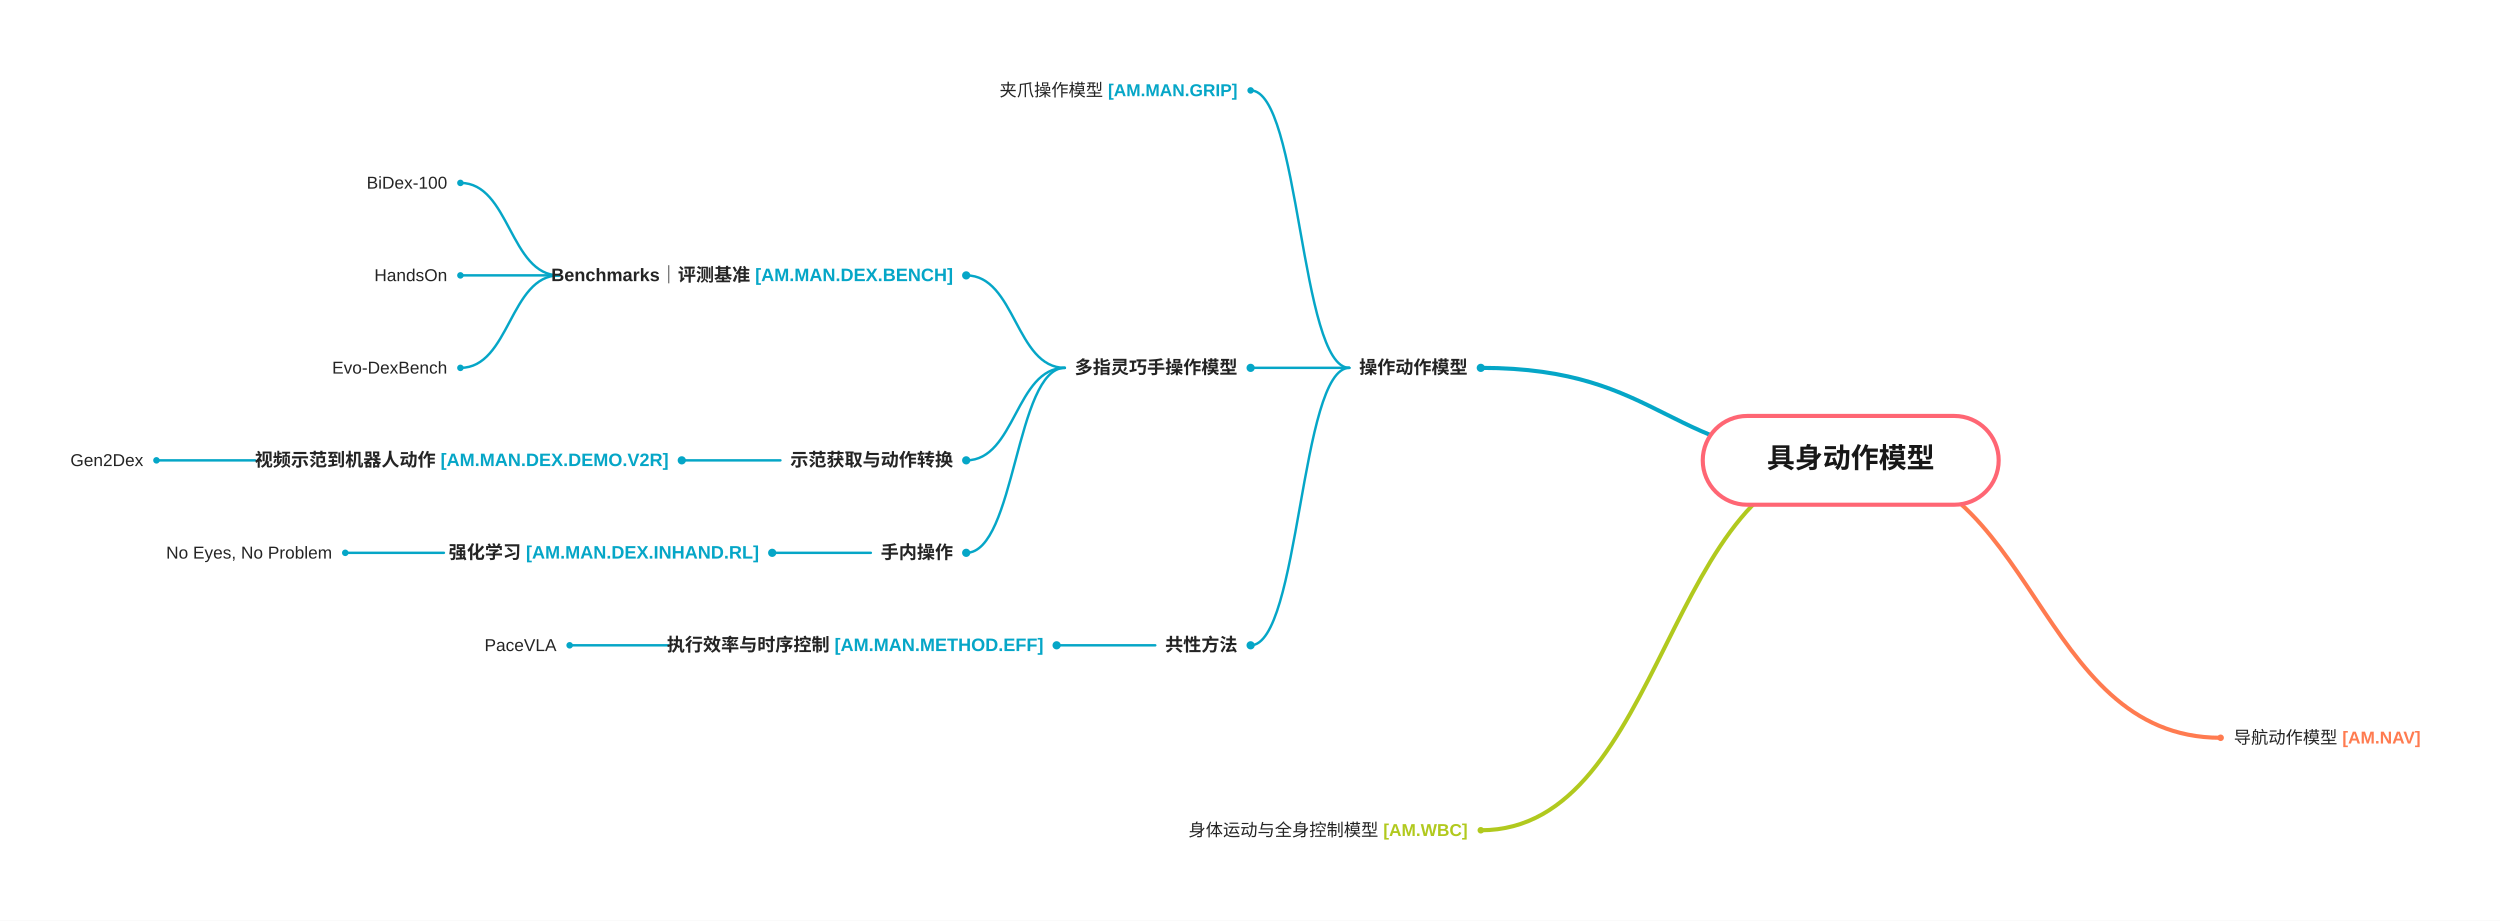
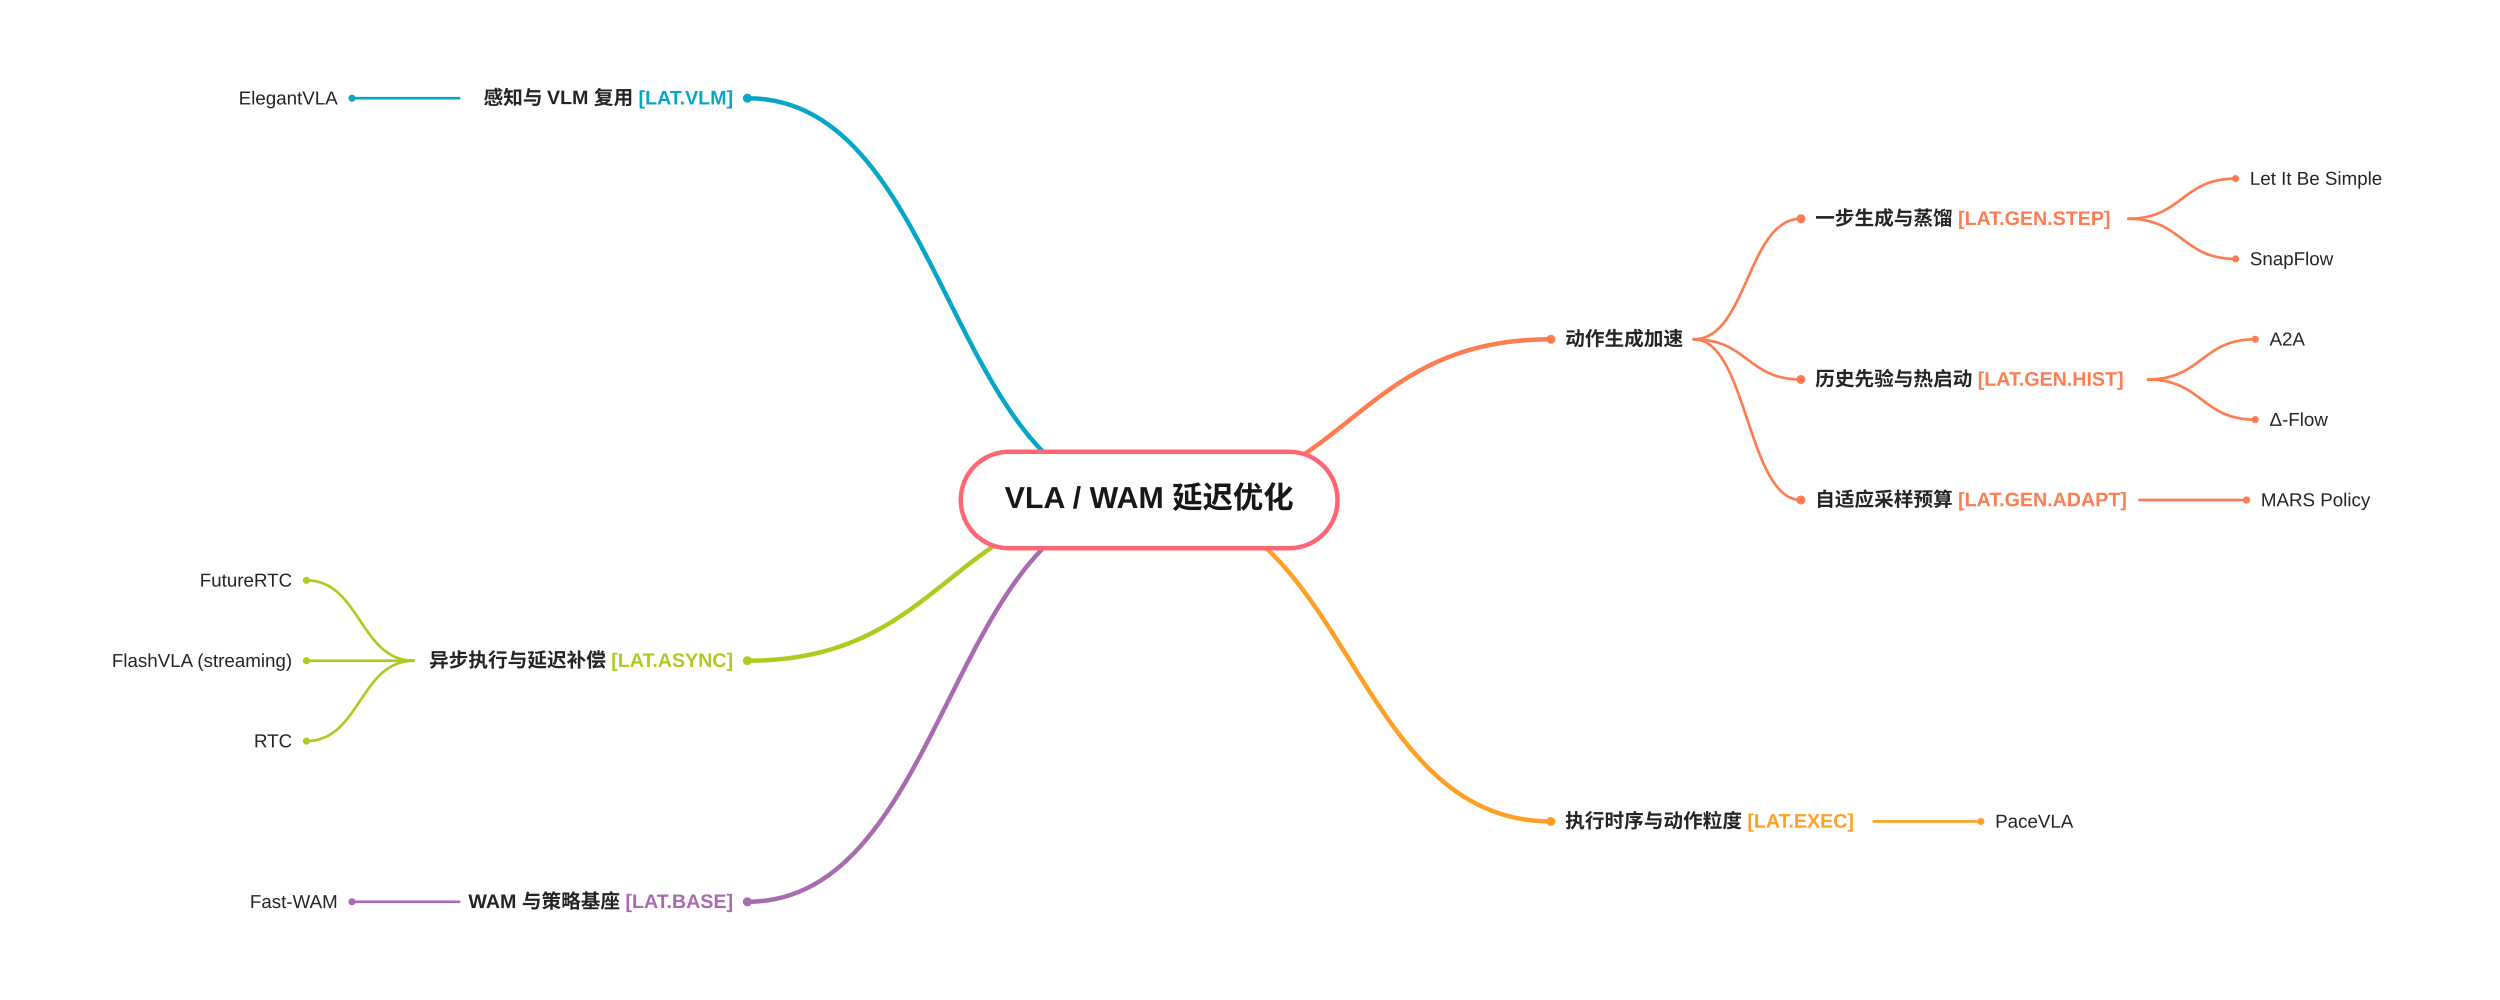
- <svg xmlns="http://www.w3.org/2000/svg" viewBox="-451.36 0 3041.2 1120.0" role="img" aria-labelledby="title desc">
-   <rect x="-451.36" width="3041.2" height="1120.0" fill="#ffffff" />
+ <svg xmlns="http://www.w3.org/2000/svg" viewBox="512.96 0 2800.0 1120.0" role="img" aria-labelledby="title desc">
+   <rect x="512.96" width="2800.0" height="1120.0" fill="#ffffff" />
  <g fill="none" stroke-linecap="round" stroke-linejoin="round">
-     <path d="M 1800 560.0 C 1575.0 560.0, 1575.0 447.5, 1350 447.5" stroke="#05a6c7" stroke-width="5" />
-     <path d="M 1190 447.5 C 1130.0 447.5, 1130.0 110.0, 1070 110.0" stroke="#05a6c7" stroke-width="3" />
-     <path d="M 1190 447.5 C 1130.0 447.5, 1130.0 447.5, 1070 447.5" stroke="#05a6c7" stroke-width="3" />
-     <path d="M 844 447.5 C 784.0 447.5, 784.0 335.0, 724 335.0" stroke="#05a6c7" stroke-width="3" />
-     <path d="M 228.72 335.0 C 168.72 335.0, 168.72 222.5, 108.72 222.5" stroke="#05a6c7" stroke-width="3" />
-     <path d="M 228.72 335.0 C 168.72 335.0, 168.72 335.0, 108.72 335.0" stroke="#05a6c7" stroke-width="3" />
-     <path d="M 228.72 335.0 C 168.72 335.0, 168.72 447.5, 108.72 447.5" stroke="#05a6c7" stroke-width="3" />
-     <path d="M 844 447.5 C 784.0 447.5, 784.0 560.0, 724 560.0" stroke="#05a6c7" stroke-width="3" />
-     <path d="M 498 560.0 C 438.0 560.0, 438.0 560.0, 378 560.0" stroke="#05a6c7" stroke-width="3" />
-     <path d="M -141.04 560.0 C -201.04 560.0, -201.04 560.0, -261.04 560.0" stroke="#05a6c7" stroke-width="3" />
-     <path d="M 844 447.5 C 784.0 447.5, 784.0 672.5, 724 672.5" stroke="#05a6c7" stroke-width="3" />
-     <path d="M 608 672.5 C 548.0 672.5, 548.0 672.5, 488 672.5" stroke="#05a6c7" stroke-width="3" />
-     <path d="M 88.64 672.5 C 28.64 672.5, 28.64 672.5, -31.36 672.5" stroke="#05a6c7" stroke-width="3" />
-     <path d="M 1190 447.5 C 1130.0 447.5, 1130.0 785.0, 1070 785.0" stroke="#05a6c7" stroke-width="3" />
-     <path d="M 954 785.0 C 894.0 785.0, 894.0 785.0, 834 785.0" stroke="#05a6c7" stroke-width="3" />
-     <path d="M 361.6 785.0 C 301.6 785.0, 301.6 785.0, 241.6 785.0" stroke="#05a6c7" stroke-width="3" />
-     <path d="M 1800 560.0 C 2025.0 560.0, 2025.0 897.5, 2250 897.5" stroke="#ff7b50" stroke-width="5" />
-     <path d="M 1800 560.0 C 1575.0 560.0, 1575.0 1010.0, 1350 1010.0" stroke="#b1c91e" stroke-width="5" />
+     <path d="M 1800 560.0 C 1575.0 560.0, 1575.0 110.0, 1350 110.0" stroke="#05a6c7" stroke-width="5" />
+     <path d="M 1027.2 110.0 C 967.2 110.0, 967.2 110.0, 907.2 110.0" stroke="#05a6c7" stroke-width="3" />
+     <path d="M 1800 560.0 C 2025.0 560.0, 2025.0 380.0, 2250 380.0" stroke="#ff7b50" stroke-width="5" />
+     <path d="M 2410 380.0 C 2470.0 380.0, 2470.0 245.0, 2530 245.0" stroke="#ff7b50" stroke-width="3" />
+     <path d="M 2896.8 245.0 C 2956.8 245.0, 2956.8 200.0, 3016.8 200.0" stroke="#ff7b50" stroke-width="3" />
+     <path d="M 2896.8 245.0 C 2956.8 245.0, 2956.8 290.0, 3016.8 290.0" stroke="#ff7b50" stroke-width="3" />
+     <path d="M 2410 380.0 C 2470.0 380.0, 2470.0 425.0, 2530 425.0" stroke="#ff7b50" stroke-width="3" />
+     <path d="M 2918.8 425.0 C 2978.8 425.0, 2978.8 380.0, 3038.8 380.0" stroke="#ff7b50" stroke-width="3" />
+     <path d="M 2918.8 425.0 C 2978.8 425.0, 2978.8 470.0, 3038.8 470.0" stroke="#ff7b50" stroke-width="3" />
+     <path d="M 2410 380.0 C 2470.0 380.0, 2470.0 560.0, 2530 560.0" stroke="#ff7b50" stroke-width="3" />
+     <path d="M 2909.12 560.0 C 2969.12 560.0, 2969.12 560.0, 3029.12 560.0" stroke="#ff7b50" stroke-width="3" />
+     <path d="M 1800 560.0 C 1575.0 560.0, 1575.0 740.0, 1350 740.0" stroke="#b1c91e" stroke-width="5" />
+     <path d="M 976.16 740.0 C 916.16 740.0, 916.16 650.0, 856.16 650.0" stroke="#b1c91e" stroke-width="3" />
+     <path d="M 976.16 740.0 C 916.16 740.0, 916.16 740.0, 856.16 740.0" stroke="#b1c91e" stroke-width="3" />
+     <path d="M 976.16 740.0 C 916.16 740.0, 916.16 830.0, 856.16 830.0" stroke="#b1c91e" stroke-width="3" />
+     <path d="M 1800 560.0 C 2025.0 560.0, 2025.0 920.0, 2250 920.0" stroke="#ff9f24" stroke-width="5" />
+     <path d="M 2611.52 920.0 C 2671.52 920.0, 2671.52 920.0, 2731.52 920.0" stroke="#ff9f24" stroke-width="3" />
+     <path d="M 1800 560.0 C 1575.0 560.0, 1575.0 1010.0, 1350 1010.0" stroke="#a96ab1" stroke-width="5" />
+     <path d="M 1027.2 1010.0 C 967.2 1010.0, 967.2 1010.0, 907.2 1010.0" stroke="#a96ab1" stroke-width="3" />
  </g>
-   <circle cx="1350" cy="447.5" r="5" fill="#05a6c7" />
-   <text x="1334" y="454.5" text-anchor="end" font-family="Arial, Noto Sans CJK SC, sans-serif" font-size="22" font-weight="650" fill="#242424">操作动作模型</text>
-   <circle cx="1070" cy="110.0" r="4" fill="#05a6c7" />
-   <text x="1054" y="117.0" text-anchor="end" font-family="Arial, Noto Sans CJK SC, sans-serif" font-size="21" font-weight="500" fill="#242424">夹爪操作模型<tspan dx="6" fill="#05a6c7" font-weight="650">[AM.MAN.GRIP]</tspan>
+   <circle cx="1350" cy="110.0" r="5" fill="#05a6c7" />
+   <text x="1334" y="117.0" text-anchor="end" font-family="Arial, Noto Sans CJK SC, sans-serif" font-size="22" font-weight="650" fill="#242424">感知与 VLM 复用<tspan dx="6" fill="#05a6c7" font-weight="650">[LAT.VLM]</tspan>
  </text>
-   <circle cx="1070" cy="447.5" r="5" fill="#05a6c7" />
-   <text x="1054" y="454.5" text-anchor="end" font-family="Arial, Noto Sans CJK SC, sans-serif" font-size="22" font-weight="650" fill="#242424">多指灵巧手操作模型</text>
-   <circle cx="724" cy="335.0" r="5" fill="#05a6c7" />
-   <text x="708" y="342.0" text-anchor="end" font-family="Arial, Noto Sans CJK SC, sans-serif" font-size="22" font-weight="650" fill="#242424">Benchmarks｜评测基准<tspan dx="6" fill="#05a6c7" font-weight="650">[AM.MAN.DEX.BENCH]</tspan>
+   <circle cx="907.2" cy="110.0" r="4" fill="#05a6c7" />
+   <text x="891.2" y="117.0" text-anchor="end" font-family="Arial, Noto Sans CJK SC, sans-serif" font-size="21" font-weight="500" fill="#242424">ElegantVLA</text>
+   <circle cx="2250" cy="380.0" r="5" fill="#ff7b50" />
+   <text x="2266" y="387.0" text-anchor="start" font-family="Arial, Noto Sans CJK SC, sans-serif" font-size="22" font-weight="650" fill="#242424">动作生成加速</text>
+   <circle cx="2530" cy="245.0" r="5" fill="#ff7b50" />
+   <text x="2546" y="252.0" text-anchor="start" font-family="Arial, Noto Sans CJK SC, sans-serif" font-size="22" font-weight="650" fill="#242424">一步生成与蒸馏<tspan dx="6" fill="#ff7b50" font-weight="650">[LAT.GEN.STEP]</tspan>
  </text>
-   <circle cx="108.72" cy="222.5" r="4" fill="#05a6c7" />
-   <text x="92.72" y="229.5" text-anchor="end" font-family="Arial, Noto Sans CJK SC, sans-serif" font-size="21" font-weight="500" fill="#242424">BiDex-100</text>
-   <circle cx="108.72" cy="335.0" r="4" fill="#05a6c7" />
-   <text x="92.72" y="342.0" text-anchor="end" font-family="Arial, Noto Sans CJK SC, sans-serif" font-size="21" font-weight="500" fill="#242424">HandsOn</text>
-   <circle cx="108.72" cy="447.5" r="4" fill="#05a6c7" />
-   <text x="92.72" y="454.5" text-anchor="end" font-family="Arial, Noto Sans CJK SC, sans-serif" font-size="21" font-weight="500" fill="#242424">Evo-DexBench</text>
-   <circle cx="724" cy="560.0" r="5" fill="#05a6c7" />
-   <text x="708" y="567.0" text-anchor="end" font-family="Arial, Noto Sans CJK SC, sans-serif" font-size="22" font-weight="650" fill="#242424">示范获取与动作转换</text>
-   <circle cx="378" cy="560.0" r="5" fill="#05a6c7" />
-   <text x="362" y="567.0" text-anchor="end" font-family="Arial, Noto Sans CJK SC, sans-serif" font-size="22" font-weight="650" fill="#242424">视频示范到机器人动作<tspan dx="6" fill="#05a6c7" font-weight="650">[AM.MAN.DEX.DEMO.V2R]</tspan>
+   <circle cx="3016.8" cy="200.0" r="4" fill="#ff7b50" />
+   <text x="3032.8" y="207.0" text-anchor="start" font-family="Arial, Noto Sans CJK SC, sans-serif" font-size="21" font-weight="500" fill="#242424">Let It Be Simple</text>
+   <circle cx="3016.8" cy="290.0" r="4" fill="#ff7b50" />
+   <text x="3032.8" y="297.0" text-anchor="start" font-family="Arial, Noto Sans CJK SC, sans-serif" font-size="21" font-weight="500" fill="#242424">SnapFlow</text>
+   <circle cx="2530" cy="425.0" r="5" fill="#ff7b50" />
+   <text x="2546" y="432.0" text-anchor="start" font-family="Arial, Noto Sans CJK SC, sans-serif" font-size="22" font-weight="650" fill="#242424">历史先验与热启动<tspan dx="6" fill="#ff7b50" font-weight="650">[LAT.GEN.HIST]</tspan>
  </text>
-   <circle cx="-261.04" cy="560.0" r="4" fill="#05a6c7" />
-   <text x="-277.04" y="567.0" text-anchor="end" font-family="Arial, Noto Sans CJK SC, sans-serif" font-size="21" font-weight="500" fill="#242424">Gen2Dex</text>
-   <circle cx="724" cy="672.5" r="5" fill="#05a6c7" />
-   <text x="708" y="679.5" text-anchor="end" font-family="Arial, Noto Sans CJK SC, sans-serif" font-size="22" font-weight="650" fill="#242424">手内操作</text>
-   <circle cx="488" cy="672.5" r="5" fill="#05a6c7" />
-   <text x="472" y="679.5" text-anchor="end" font-family="Arial, Noto Sans CJK SC, sans-serif" font-size="22" font-weight="650" fill="#242424">强化学习<tspan dx="6" fill="#05a6c7" font-weight="650">[AM.MAN.DEX.INHAND.RL]</tspan>
+   <circle cx="3038.8" cy="380.0" r="4" fill="#ff7b50" />
+   <text x="3054.8" y="387.0" text-anchor="start" font-family="Arial, Noto Sans CJK SC, sans-serif" font-size="21" font-weight="500" fill="#242424">A2A</text>
+   <circle cx="3038.8" cy="470.0" r="4" fill="#ff7b50" />
+   <text x="3054.8" y="477.0" text-anchor="start" font-family="Arial, Noto Sans CJK SC, sans-serif" font-size="21" font-weight="500" fill="#242424">Δ-Flow</text>
+   <circle cx="2530" cy="560.0" r="5" fill="#ff7b50" />
+   <text x="2546" y="567.0" text-anchor="start" font-family="Arial, Noto Sans CJK SC, sans-serif" font-size="22" font-weight="650" fill="#242424">自适应采样预算<tspan dx="6" fill="#ff7b50" font-weight="650">[LAT.GEN.ADAPT]</tspan>
  </text>
-   <circle cx="-31.36" cy="672.5" r="4" fill="#05a6c7" />
-   <text x="-47.36" y="679.5" text-anchor="end" font-family="Arial, Noto Sans CJK SC, sans-serif" font-size="21" font-weight="500" fill="#242424">No Eyes, No Problem</text>
-   <circle cx="1070" cy="785.0" r="5" fill="#05a6c7" />
-   <text x="1054" y="792.0" text-anchor="end" font-family="Arial, Noto Sans CJK SC, sans-serif" font-size="22" font-weight="650" fill="#242424">共性方法</text>
-   <circle cx="834" cy="785.0" r="5" fill="#05a6c7" />
-   <text x="818" y="792.0" text-anchor="end" font-family="Arial, Noto Sans CJK SC, sans-serif" font-size="22" font-weight="650" fill="#242424">执行效率与时序控制<tspan dx="6" fill="#05a6c7" font-weight="650">[AM.MAN.METHOD.EFF]</tspan>
+   <circle cx="3029.12" cy="560.0" r="4" fill="#ff7b50" />
+   <text x="3045.12" y="567.0" text-anchor="start" font-family="Arial, Noto Sans CJK SC, sans-serif" font-size="21" font-weight="500" fill="#242424">MARS Policy</text>
+   <circle cx="1350" cy="740.0" r="5" fill="#b1c91e" />
+   <text x="1334" y="747.0" text-anchor="end" font-family="Arial, Noto Sans CJK SC, sans-serif" font-size="22" font-weight="650" fill="#242424">异步执行与延迟补偿<tspan dx="6" fill="#b1c91e" font-weight="650">[LAT.ASYNC]</tspan>
  </text>
-   <circle cx="241.6" cy="785.0" r="4" fill="#05a6c7" />
-   <text x="225.6" y="792.0" text-anchor="end" font-family="Arial, Noto Sans CJK SC, sans-serif" font-size="21" font-weight="500" fill="#242424">PaceVLA</text>
-   <circle cx="2250" cy="897.5" r="4" fill="#ff7b50" />
-   <text x="2266" y="904.5" text-anchor="start" font-family="Arial, Noto Sans CJK SC, sans-serif" font-size="21" font-weight="500" fill="#242424">导航动作模型<tspan dx="6" fill="#ff7b50" font-weight="650">[AM.NAV]</tspan>
+   <circle cx="856.16" cy="650.0" r="4" fill="#b1c91e" />
+   <text x="840.16" y="657.0" text-anchor="end" font-family="Arial, Noto Sans CJK SC, sans-serif" font-size="21" font-weight="500" fill="#242424">FutureRTC</text>
+   <circle cx="856.16" cy="740.0" r="4" fill="#b1c91e" />
+   <text x="840.16" y="747.0" text-anchor="end" font-family="Arial, Noto Sans CJK SC, sans-serif" font-size="21" font-weight="500" fill="#242424">FlashVLA (streaming)</text>
+   <circle cx="856.16" cy="830.0" r="4" fill="#b1c91e" />
+   <text x="840.16" y="837.0" text-anchor="end" font-family="Arial, Noto Sans CJK SC, sans-serif" font-size="21" font-weight="500" fill="#242424">RTC</text>
+   <circle cx="2250" cy="920.0" r="5" fill="#ff9f24" />
+   <text x="2266" y="927.0" text-anchor="start" font-family="Arial, Noto Sans CJK SC, sans-serif" font-size="22" font-weight="650" fill="#242424">执行时序与动作粒度<tspan dx="6" fill="#ff9f24" font-weight="650">[LAT.EXEC]</tspan>
  </text>
-   <circle cx="1350" cy="1010.0" r="4" fill="#b1c91e" />
-   <text x="1334" y="1017.0" text-anchor="end" font-family="Arial, Noto Sans CJK SC, sans-serif" font-size="21" font-weight="500" fill="#242424">身体运动与全身控制模型<tspan dx="6" fill="#b1c91e" font-weight="650">[AM.WBC]</tspan>
+   <circle cx="2731.52" cy="920.0" r="4" fill="#ff9f24" />
+   <text x="2747.52" y="927.0" text-anchor="start" font-family="Arial, Noto Sans CJK SC, sans-serif" font-size="21" font-weight="500" fill="#242424">PaceVLA</text>
+   <circle cx="1350" cy="1010.0" r="5" fill="#a96ab1" />
+   <text x="1334" y="1017.0" text-anchor="end" font-family="Arial, Noto Sans CJK SC, sans-serif" font-size="22" font-weight="650" fill="#242424">WAM 与策略基座<tspan dx="6" fill="#a96ab1" font-weight="650">[LAT.BASE]</tspan>
  </text>
-   <rect x="1620.0" y="506.0" width="360" height="108" rx="54" fill="#ffffff" stroke="#ff6674" stroke-width="5" />
-   <text x="1800" y="569.0" text-anchor="middle" font-family="Arial, Noto Sans CJK SC, sans-serif" font-size="34" font-weight="700" fill="#171717">具身动作模型</text>
+   <circle cx="907.2" cy="1010.0" r="4" fill="#a96ab1" />
+   <text x="891.2" y="1017.0" text-anchor="end" font-family="Arial, Noto Sans CJK SC, sans-serif" font-size="21" font-weight="500" fill="#242424">Fast-WAM</text>
+   <rect x="1589.0" y="506.0" width="422" height="108" rx="54" fill="#ffffff" stroke="#ff6674" stroke-width="5" />
+   <text x="1800" y="569.0" text-anchor="middle" font-family="Arial, Noto Sans CJK SC, sans-serif" font-size="34" font-weight="700" fill="#171717">VLA / WAM 延迟优化</text>
</svg>
